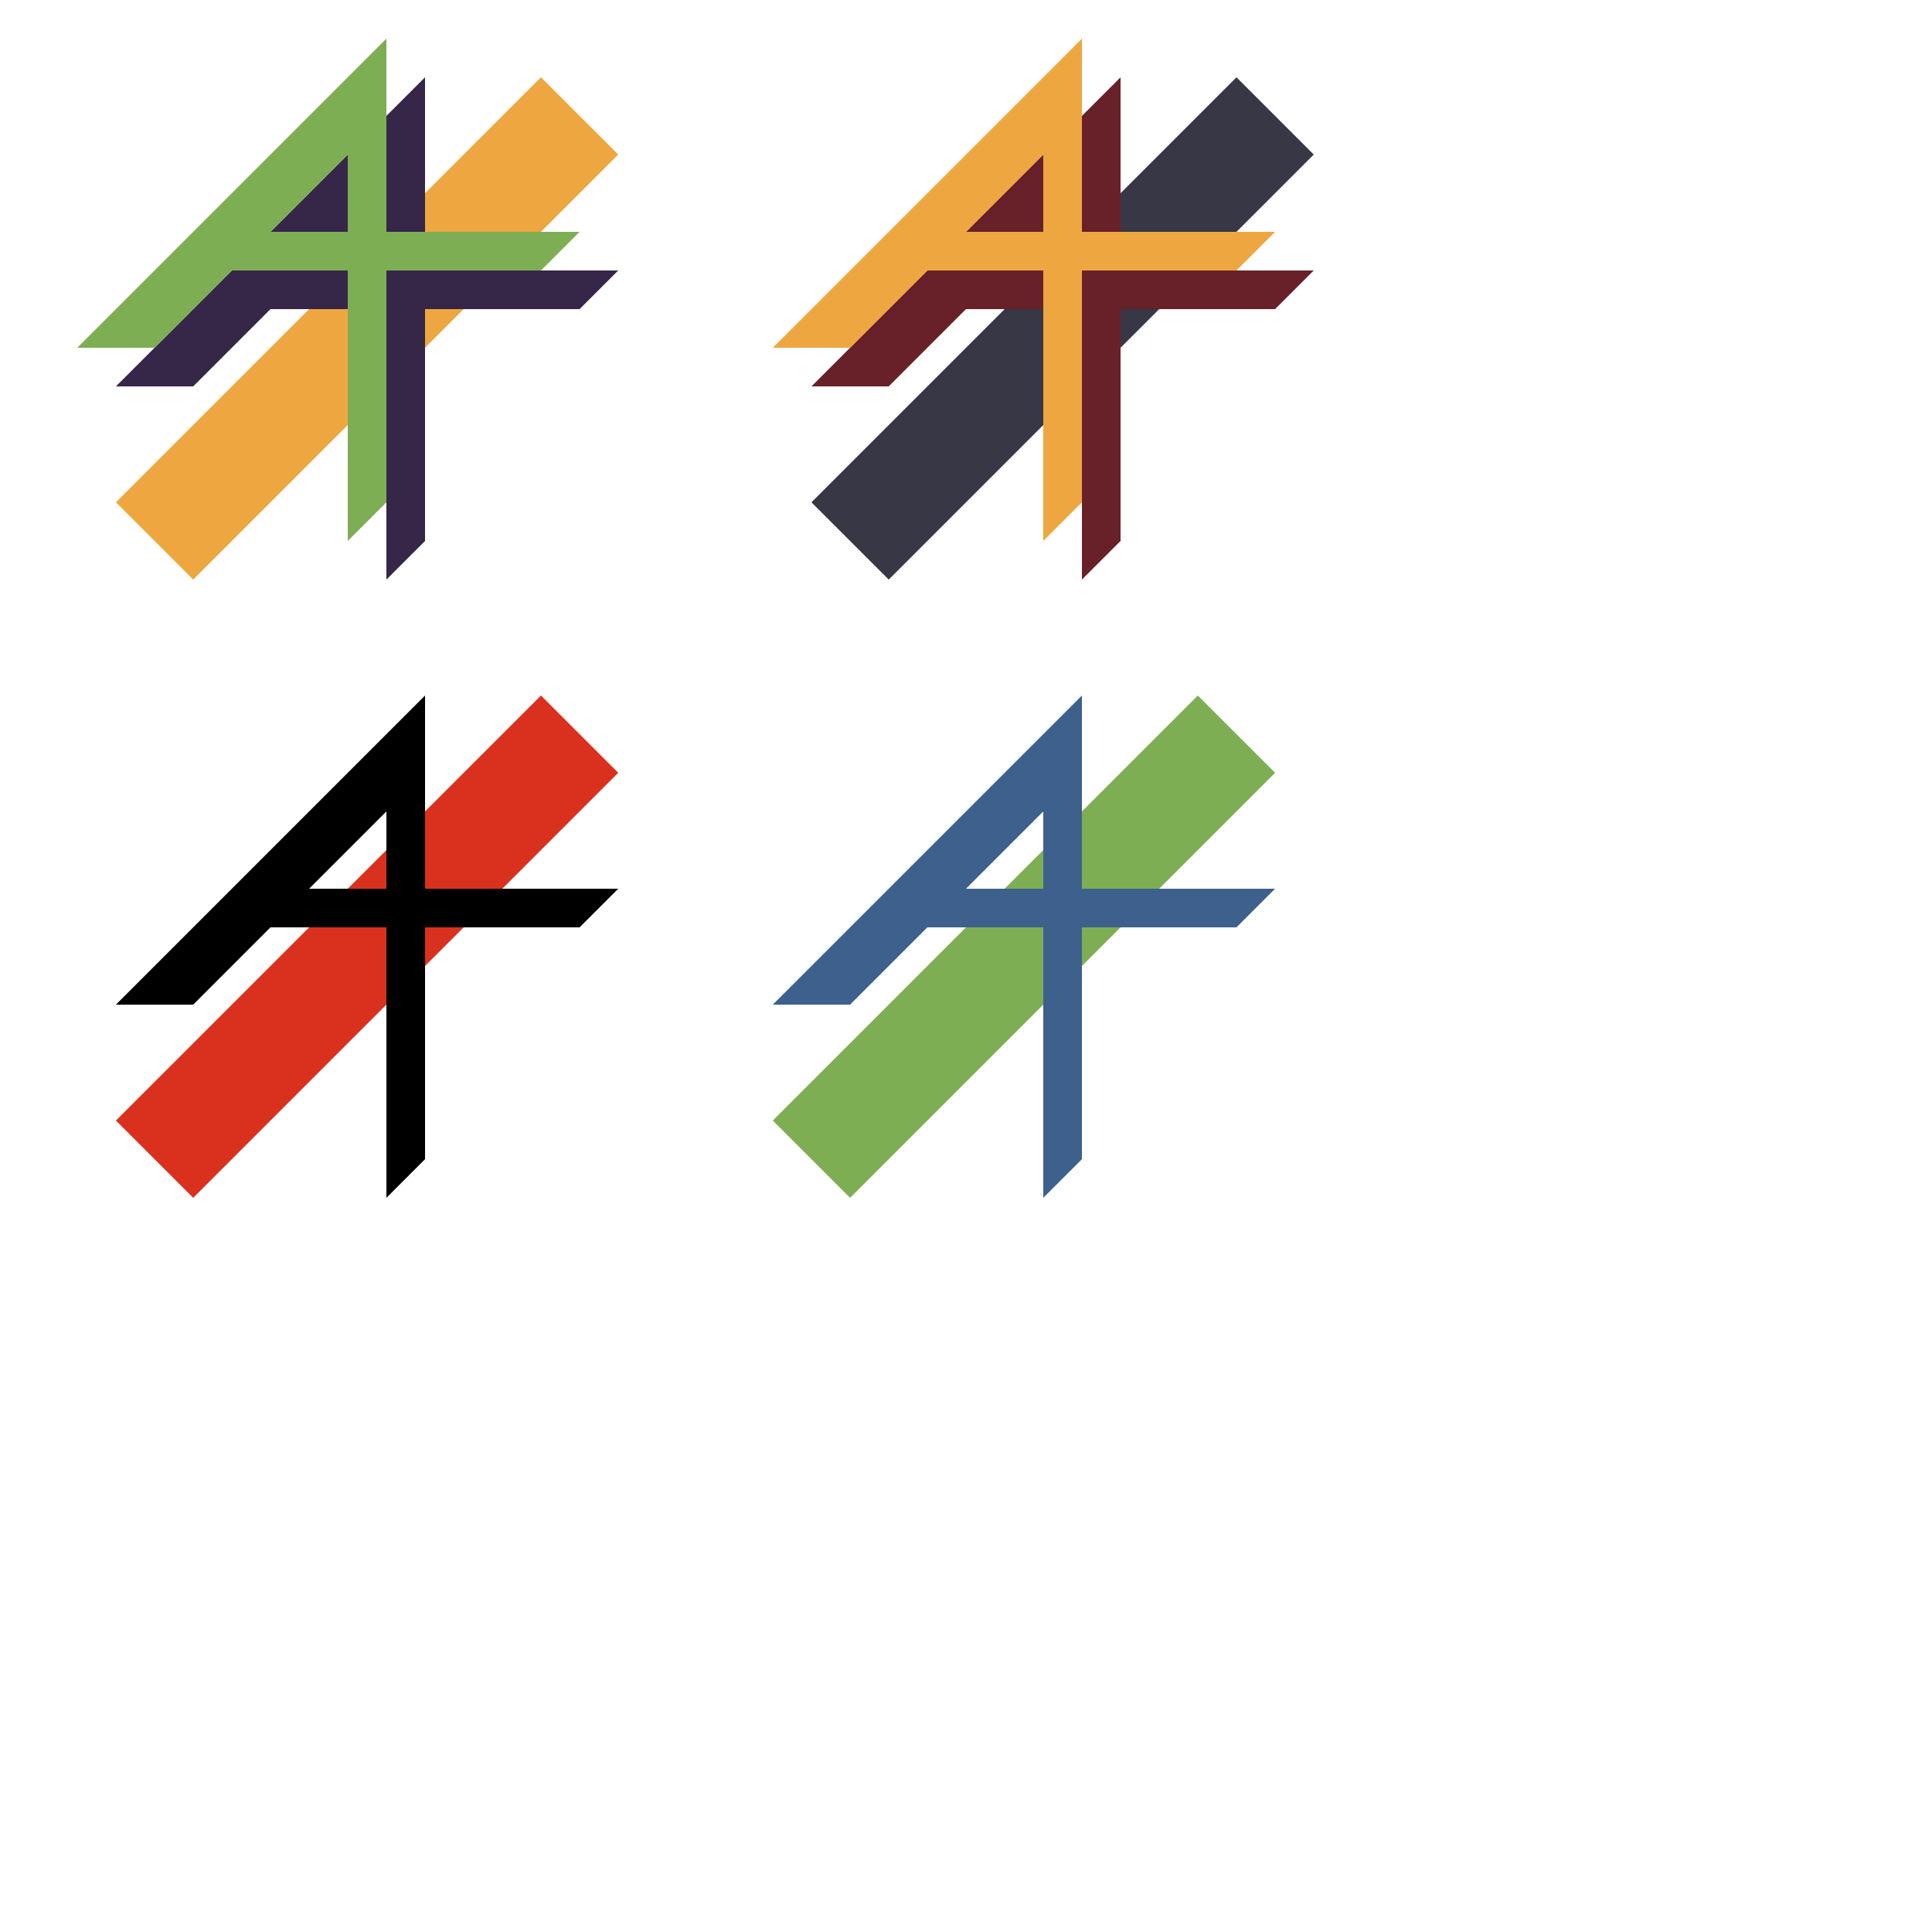
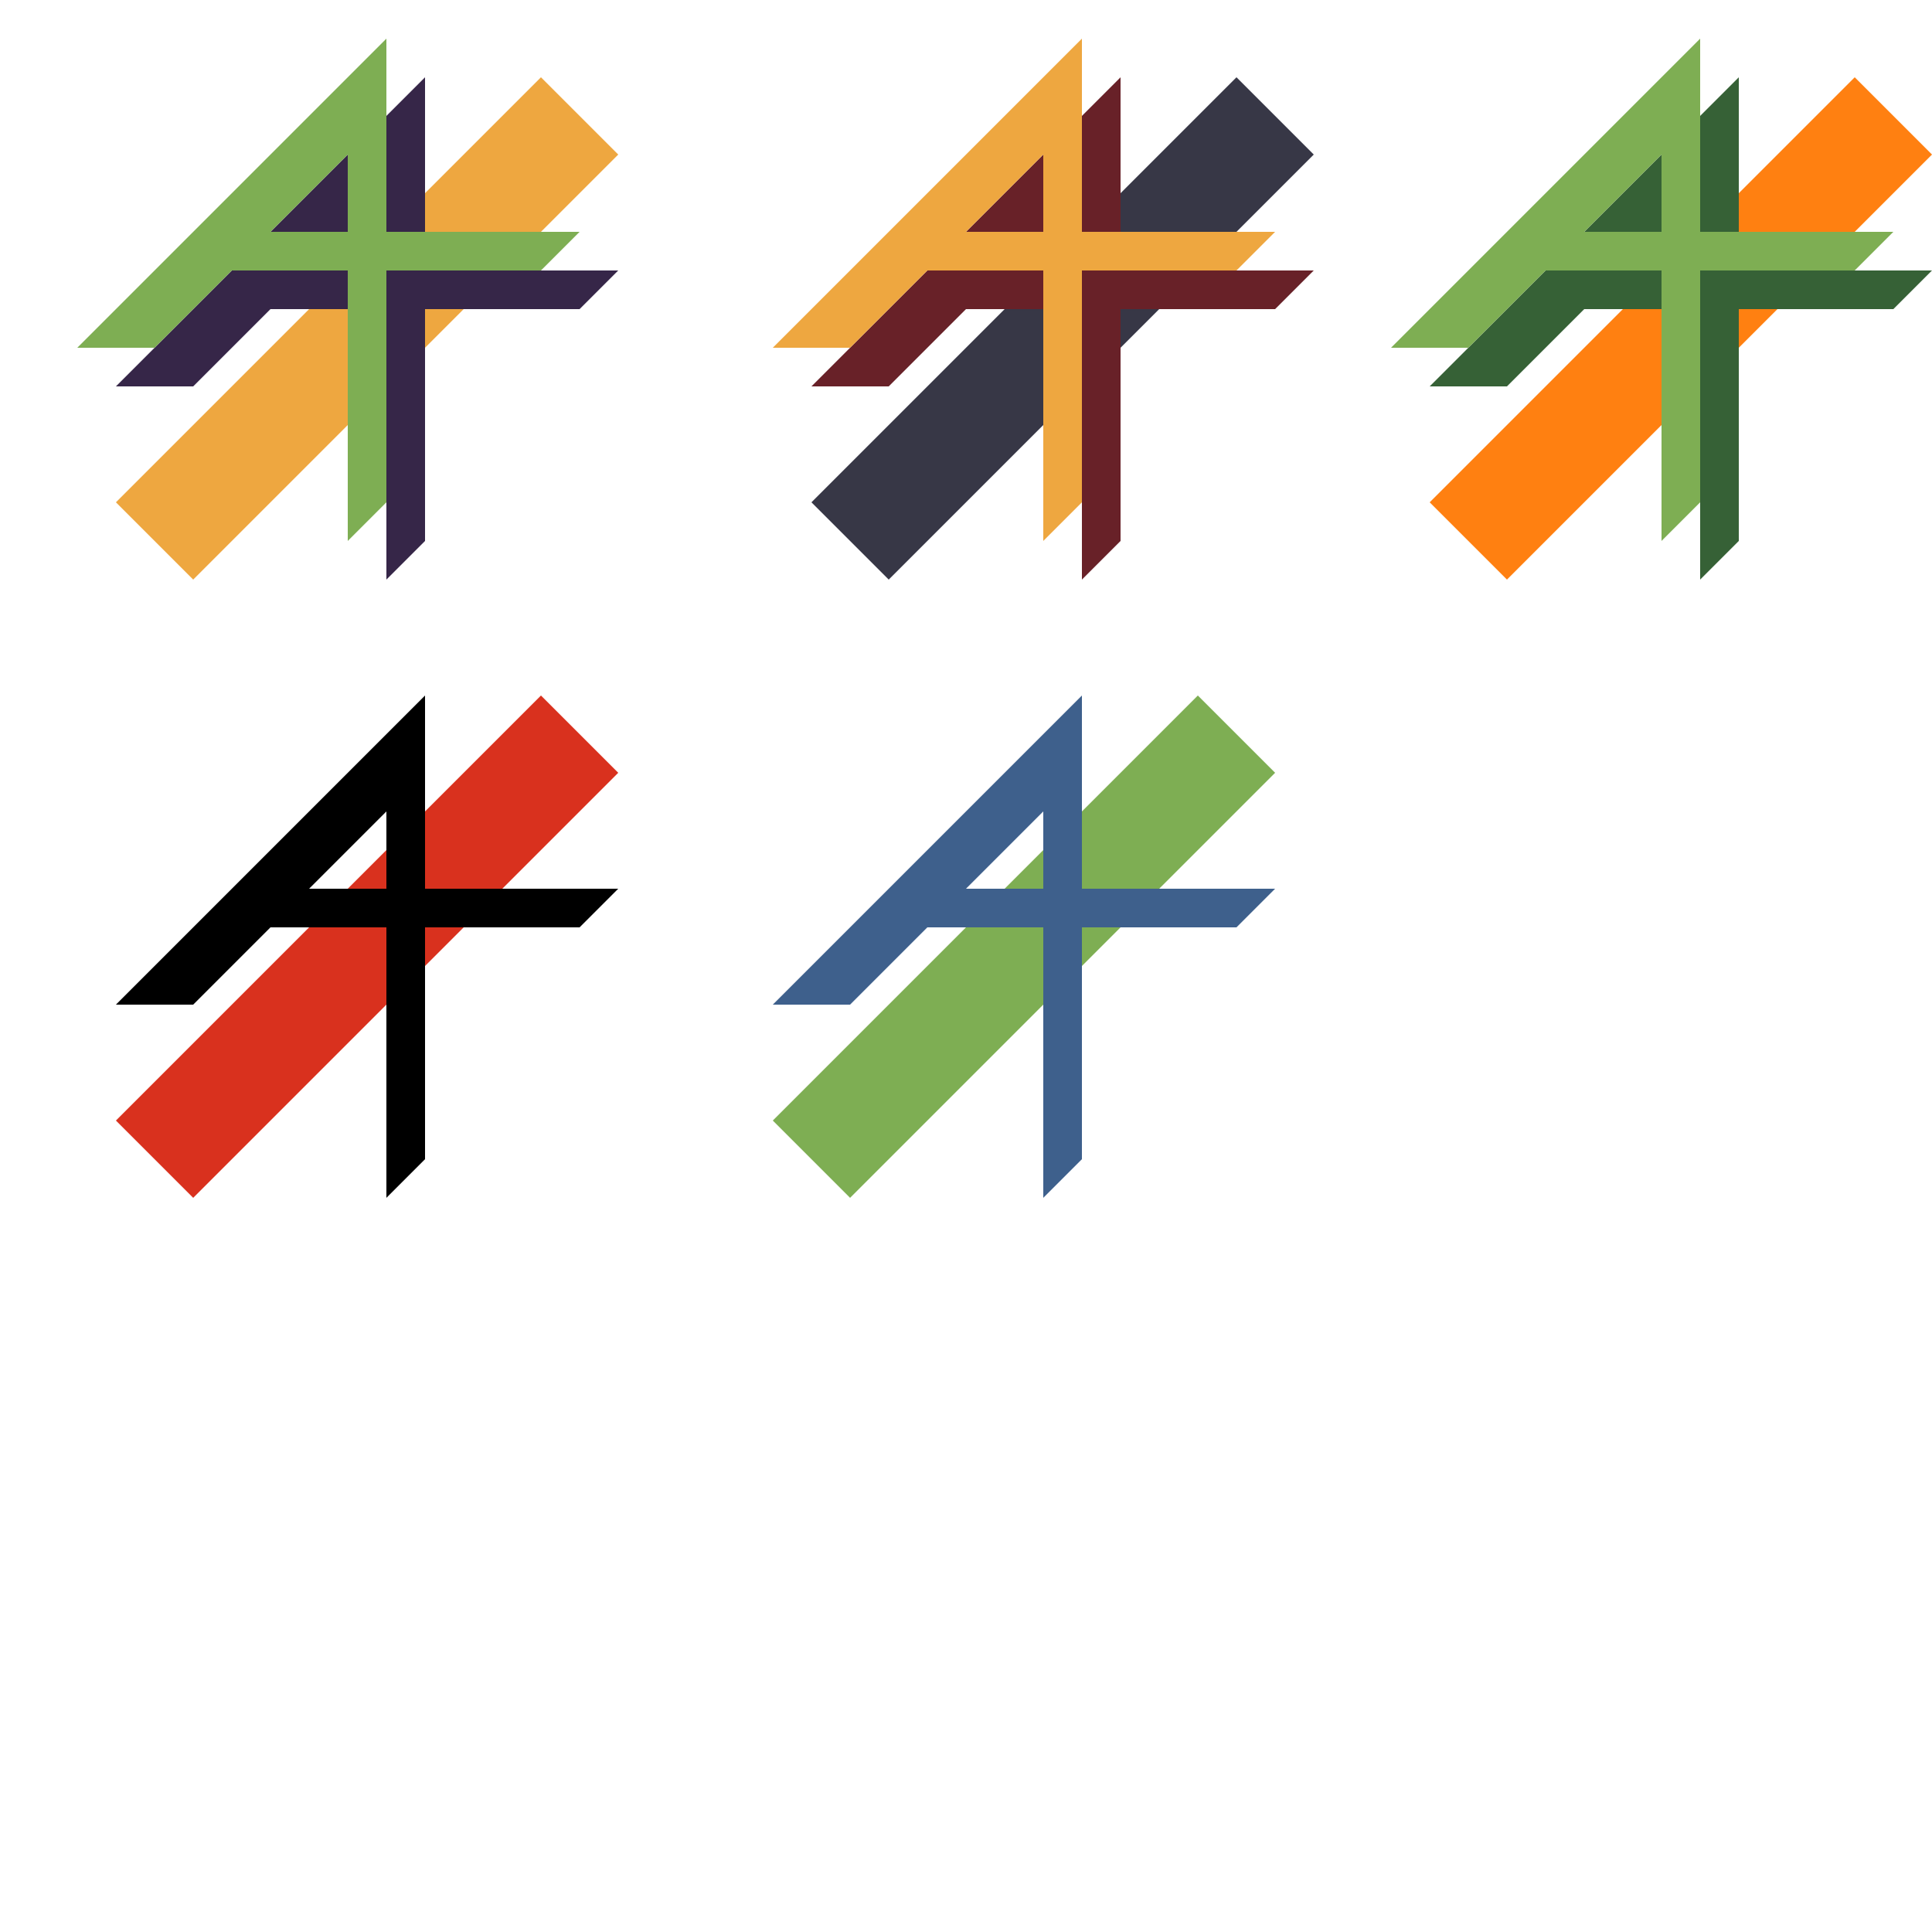
<svg xmlns="http://www.w3.org/2000/svg" width="500" height="500" id="svg2" version="1.1">
  <defs id="defs4" />
  <g id="layer1" transform="translate(0,-552.3622)">
    <path style="fill:#eea740;fill-opacity:1;fill-rule:nonzero;stroke:none" d="m 30,682.362 20,20 110,-110 -20,-20 z" id="path2983" />
    <path style="fill:#362648;fill-opacity:1;fill-rule:nonzero;stroke:none" d="m 30,652.362 20,0 50,-50 0,100 10,-10 0,-120 z" id="path2985" />
    <path style="fill:#362648;fill-opacity:1;fill-rule:nonzero;stroke:none" d="m 70,622.362 90,0 -10,10 -90,0 z" id="path2989" />
    <path style="fill:#7eae53;fill-opacity:1;fill-rule:nonzero;stroke:none" d="m 20,642.362 20,0 50,-50 0,100 10,-10 0,-120 z" id="path2985-1" />
    <path style="fill:#7eae53;fill-opacity:1;fill-rule:nonzero;stroke:none" d="m 60,612.362 90,0 -10,10 -90,0 z" id="path2989-7" />
    <path style="fill:#d9311e;fill-opacity:1;fill-rule:nonzero;stroke:none" d="m 30,842.362 20,20 110,-110 -20,-20 z" id="path2983-4" />
    <path style="fill:#000000;fill-opacity:1;fill-rule:nonzero;stroke:none" d="m 30,812.362 20,0 50,-50 0,100 10,-10 0,-120 z" id="path2985-0" />
    <path style="fill:#000000;fill-opacity:1;fill-rule:nonzero;stroke:none" d="m 70,782.362 90,0 -10,10 -90,0 z" id="path2989-9" />
    <path style="fill:#373746;fill-opacity:1;fill-rule:nonzero;stroke:none" d="m 210,682.362 20,20 110,-110 -20,-20 z" id="path2983-8" />
    <path style="fill:#682128;fill-opacity:1;fill-rule:nonzero;stroke:none" d="m 210,652.362 20,0 50,-50 0,100 10,-10 0,-120 z" id="path2985-2" />
    <path style="fill:#682128;fill-opacity:1;fill-rule:nonzero;stroke:none" d="m 250,622.362 90,0 -10,10 -90,0 z" id="path2989-4" />
    <path style="fill:#eea740;fill-opacity:1;fill-rule:nonzero;stroke:none" d="m 200,642.362 20,0 50,-50 0,100 10,-10 0,-120 z" id="path2985-1-5" />
    <path style="fill:#eea740;fill-opacity:1;fill-rule:nonzero;stroke:none" d="m 240,612.362 90,0 -10,10 -90,0 z" id="path2989-7-5" />
    <path style="fill:#7eae53;fill-opacity:1;fill-rule:nonzero;stroke:none" d="m 200,842.362 20,20 110,-110 -20,-20 z" id="path2983-4-1" />
    <path style="fill:#3e608c;fill-opacity:1;fill-rule:nonzero;stroke:none" d="m 200,812.362 20,0 50,-50 0,100 10,-10 0,-120 z" id="path2985-0-7" />
    <path style="fill:#3e608c;fill-opacity:1;fill-rule:nonzero;stroke:none" d="m 240,782.362 90,0 -10,10 -90,0 z" id="path2989-9-1" />
+     <path style="fill:#ff8011;fill-opacity:1;fill-rule:nonzero;stroke:none" d="m 370,682.362 20,20 110,-110 -20,-20 z" id="path2983-1" />
+     <path style="fill:#366136;fill-opacity:1;fill-rule:nonzero;stroke:none" d="m 370,652.362 20,0 50,-50 0,100 10,-10 0,-120 z" id="path2985-7" />
+     <path style="fill:#366136;fill-opacity:1;fill-rule:nonzero;stroke:none" d="m 410,622.362 90,0 -10,10 -90,0 z" id="path2989-40" />
+     <path style="fill:#7eae53;fill-opacity:1;fill-rule:nonzero;stroke:none" d="m 360,642.362 20,0 50,-50 0,100 10,-10 0,-120 z" id="path2985-1-9" />
+     <path style="fill:#7eae53;fill-opacity:1;fill-rule:nonzero;stroke:none" d="m 400,612.362 90,0 -10,10 -90,0 z" id="path2989-7-4" />
  </g>
</svg>
